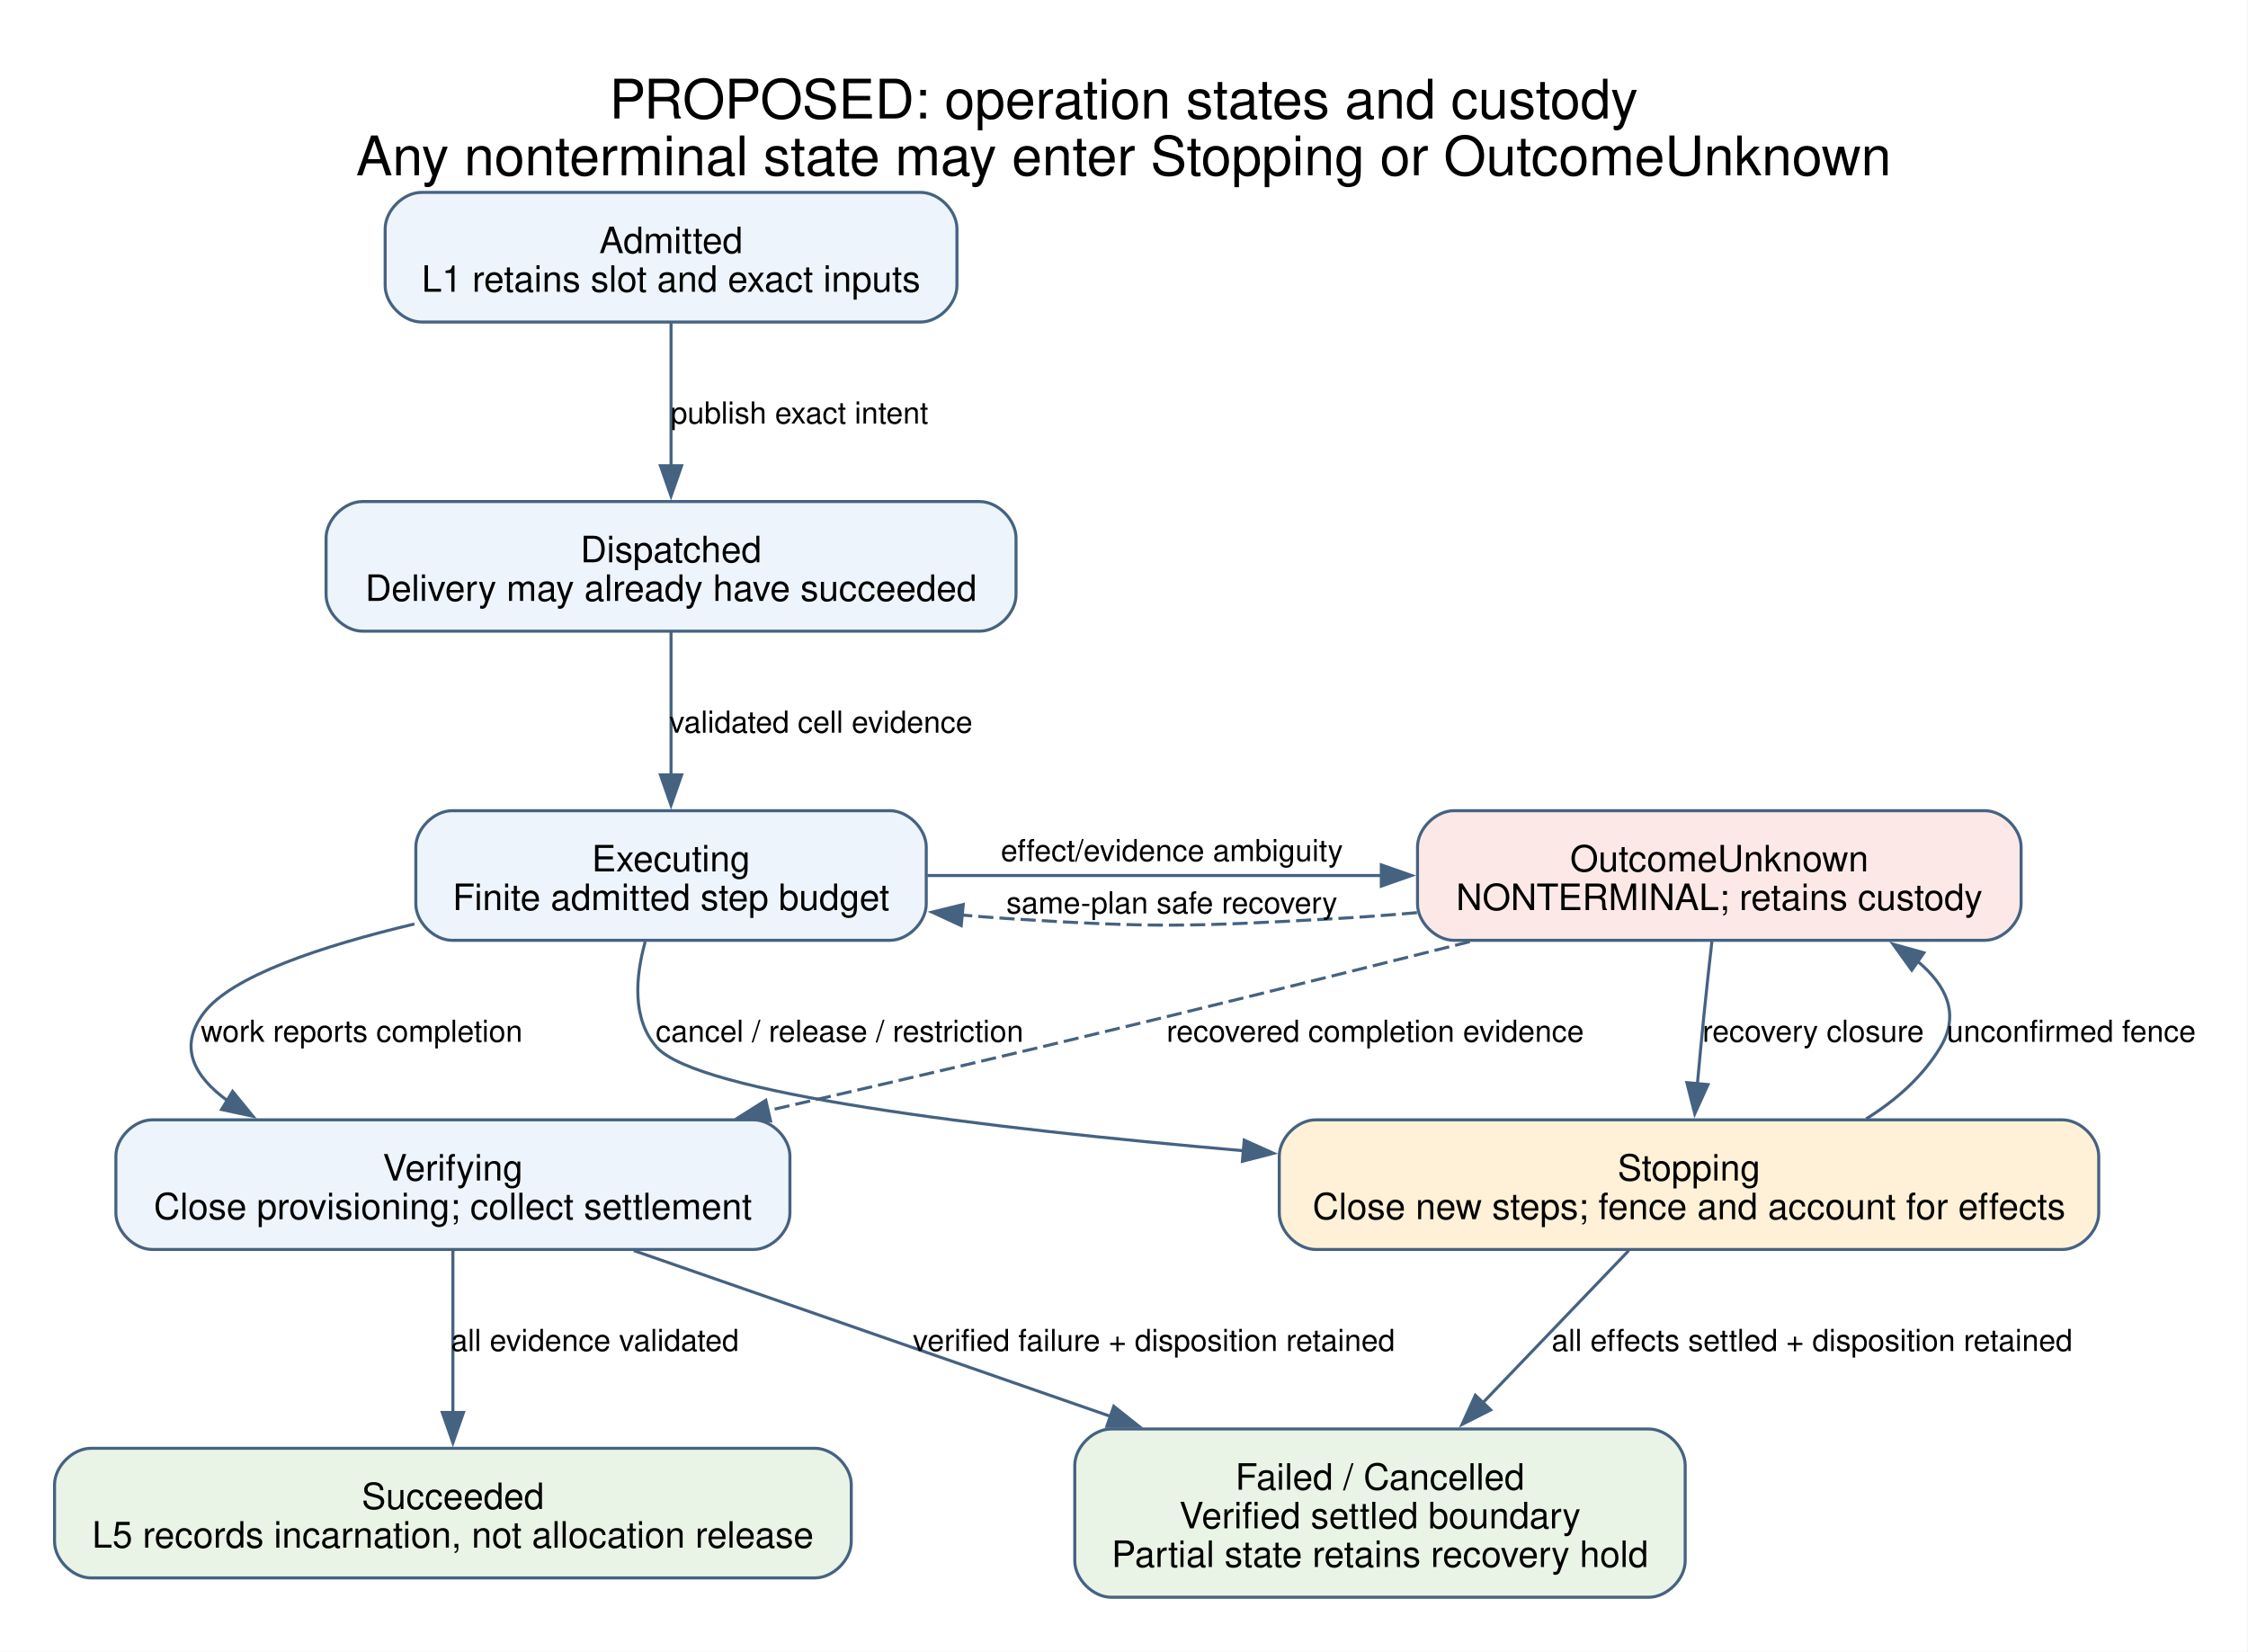
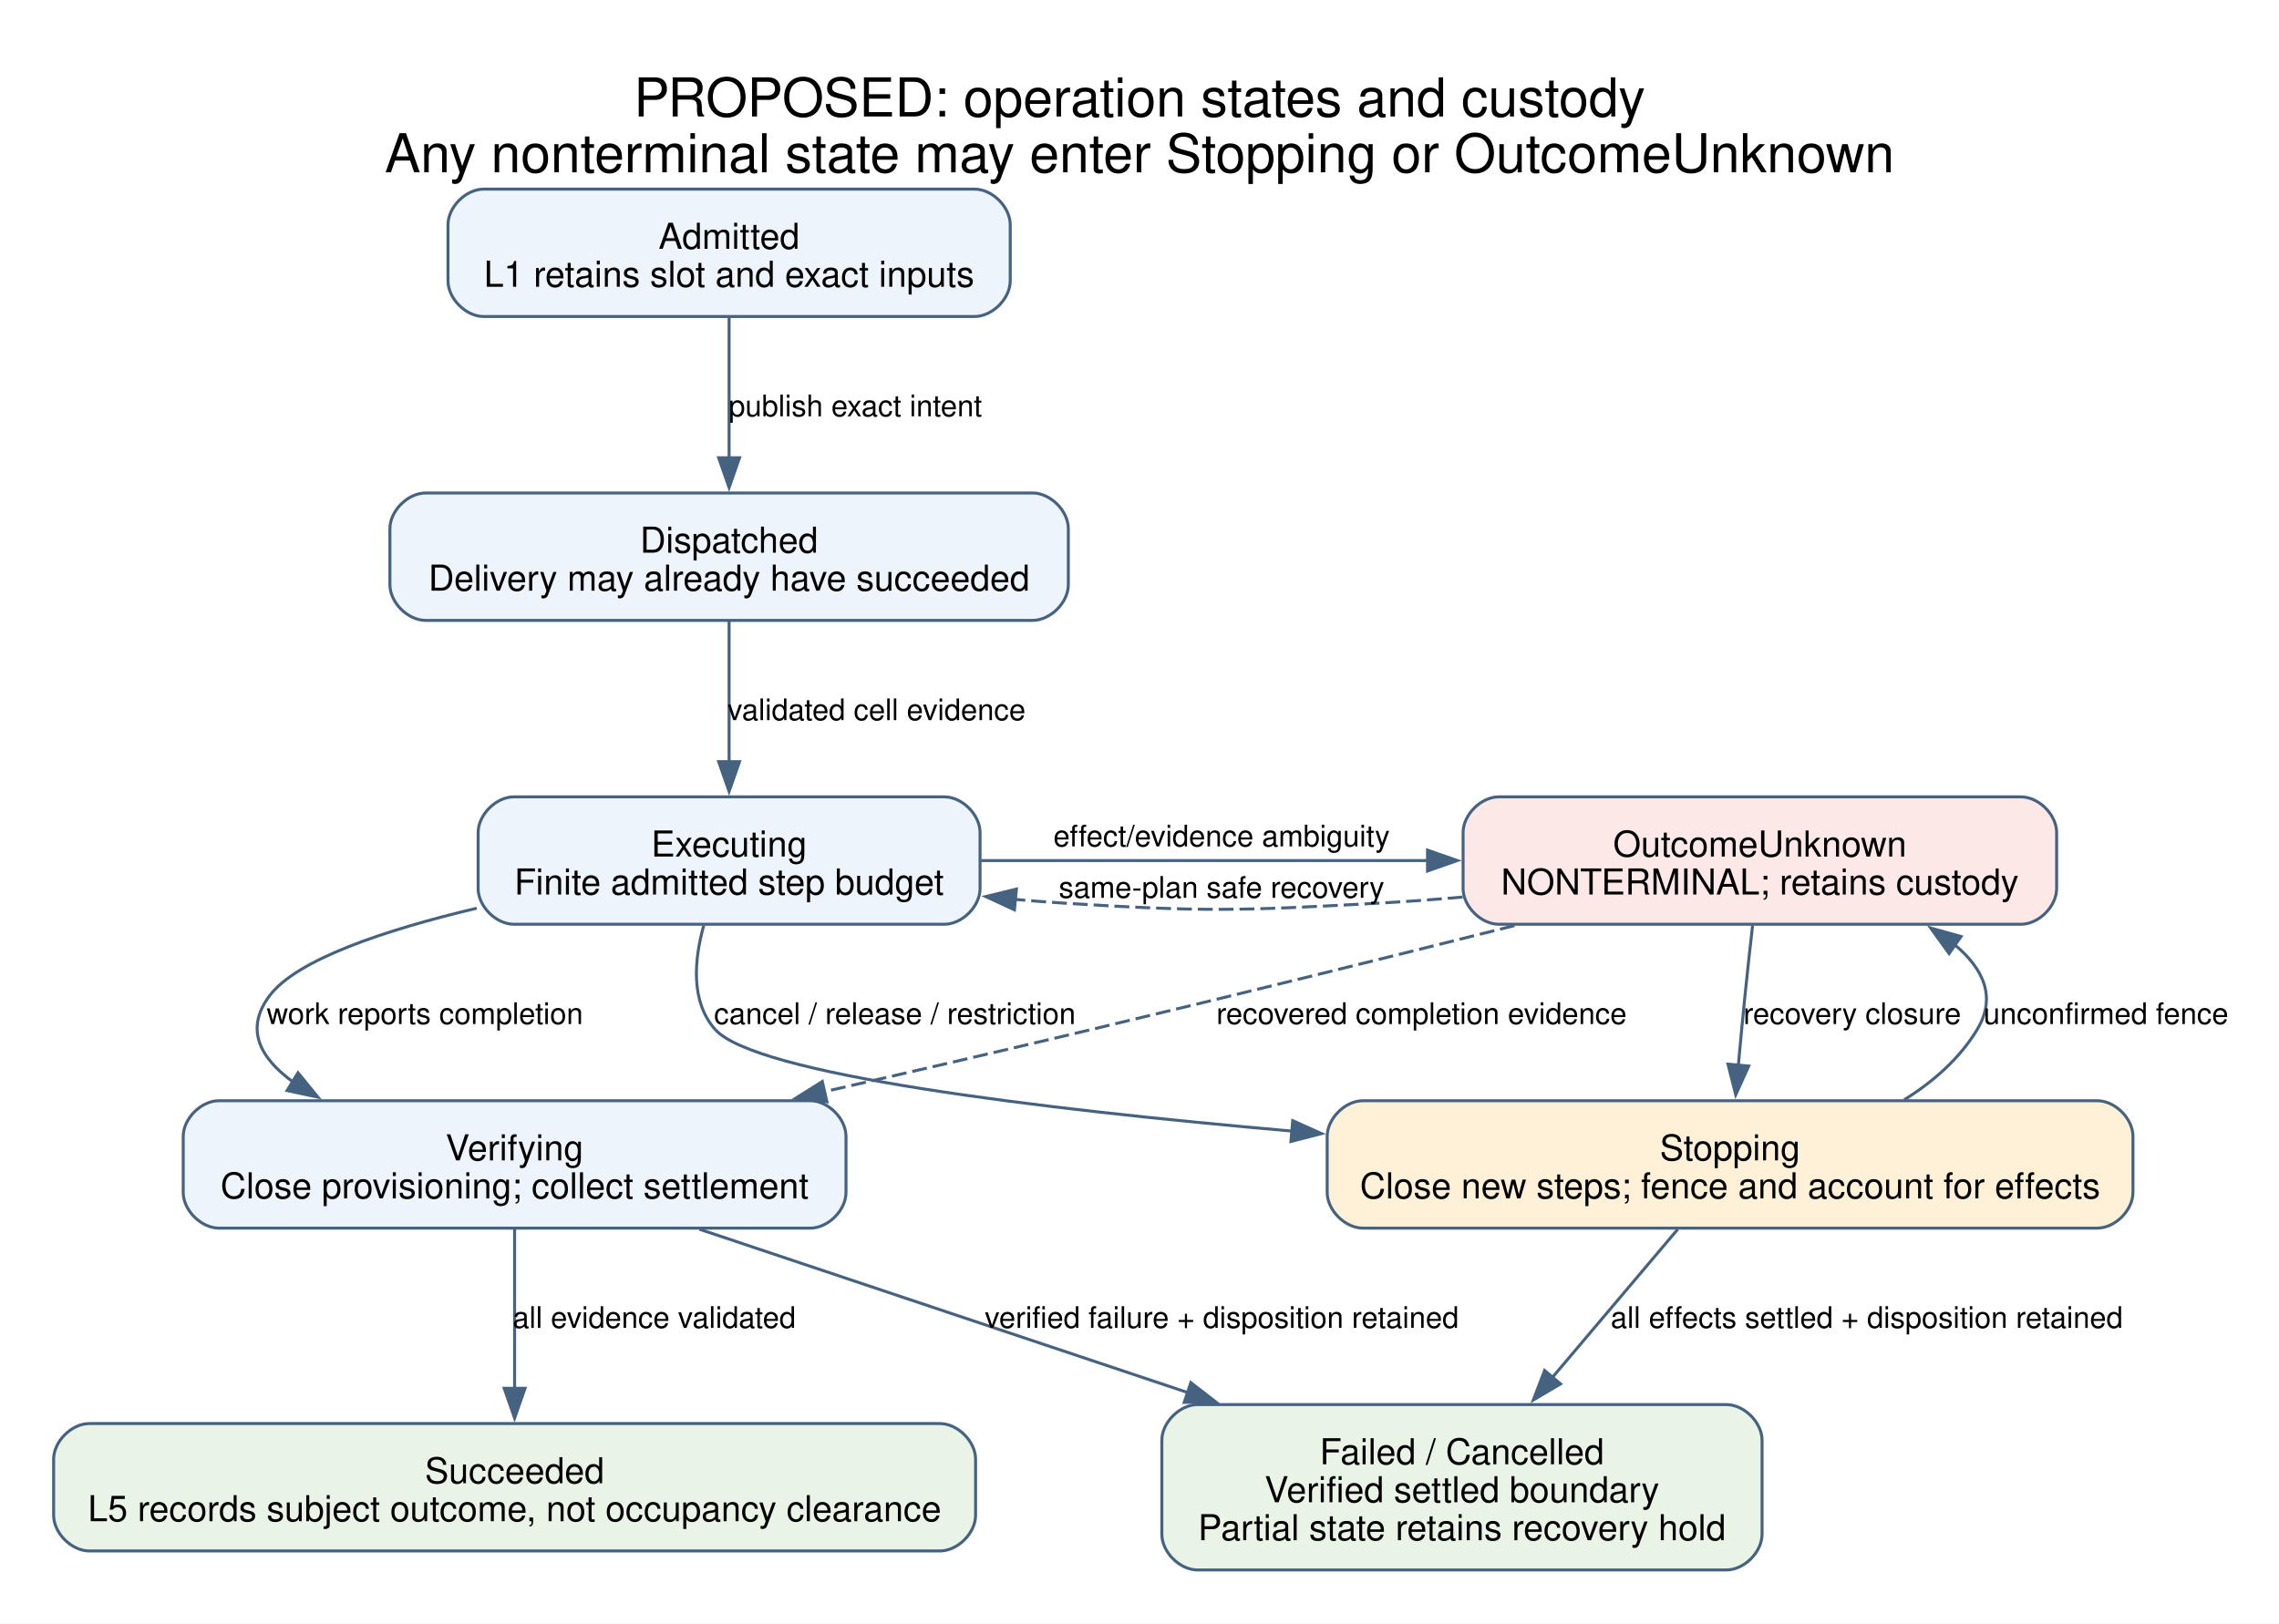
- <svg xmlns="http://www.w3.org/2000/svg" width="742pt" height="545pt" viewBox="0.00 0.00 742.00 545.00">
+ <svg xmlns="http://www.w3.org/2000/svg" width="765pt" height="545pt" viewBox="0.00 0.00 765.00 545.00">
  <g id="graph0" class="graph" transform="scale(1 1) rotate(0) translate(18 527.15)">
-     <polygon fill="white" stroke="none" points="-18,18 -18,-527.15 723.79,-527.15 723.79,18 -18,18" />
-     <text xml:space="preserve" text-anchor="middle" x="352.9" y="-488.05" font-family="Helvetica,sans-Serif" font-size="18.00">PROPOSED: operation states and custody</text>
-     <text xml:space="preserve" text-anchor="middle" x="352.9" y="-469.3" font-family="Helvetica,sans-Serif" font-size="18.00">Any nonterminal state may enter Stopping or OutcomeUnknown</text>
+     <polygon fill="white" stroke="none" points="-18,18 -18,-527.15 747.04,-527.15 747.04,18 -18,18" />
+     <text xml:space="preserve" text-anchor="middle" x="364.52" y="-488.05" font-family="Helvetica,sans-Serif" font-size="18.00">PROPOSED: operation states and custody</text>
+     <text xml:space="preserve" text-anchor="middle" x="364.52" y="-469.3" font-family="Helvetica,sans-Serif" font-size="18.00">Any nonterminal state may enter Stopping or OutcomeUnknown</text>
    <g id="node1" class="node">
-       <path fill="#eef4fb" stroke="#456281" d="M285.86,-463.65C285.86,-463.65 121.12,-463.65 121.12,-463.65 115.12,-463.65 109.13,-457.65 109.13,-451.65 109.13,-451.65 109.13,-432.87 109.13,-432.87 109.13,-426.87 115.13,-420.87 121.13,-420.87 121.13,-420.87 285.86,-420.87 285.86,-420.87 291.86,-420.87 297.86,-426.87 297.86,-432.87 297.86,-432.87 297.86,-451.65 297.86,-451.65 297.86,-457.65 291.86,-463.65 285.86,-463.65" />
-       <text xml:space="preserve" text-anchor="middle" x="203.49" y="-443.61" font-family="Helvetica,sans-Serif" font-size="12.00">Admitted</text>
-       <text xml:space="preserve" text-anchor="middle" x="203.49" y="-430.86" font-family="Helvetica,sans-Serif" font-size="12.00">L1 retains slot and exact inputs</text>
+       <path fill="#eef4fb" stroke="#456281" d="M309.11,-463.65C309.11,-463.65 144.38,-463.65 144.38,-463.65 138.38,-463.65 132.38,-457.65 132.38,-451.65 132.38,-451.65 132.38,-432.87 132.38,-432.87 132.38,-426.87 138.38,-420.87 144.38,-420.87 144.38,-420.87 309.11,-420.87 309.11,-420.87 315.11,-420.87 321.11,-426.87 321.11,-432.87 321.11,-432.87 321.11,-451.65 321.11,-451.65 321.11,-457.65 315.11,-463.65 309.11,-463.65" />
+       <text xml:space="preserve" text-anchor="middle" x="226.74" y="-443.61" font-family="Helvetica,sans-Serif" font-size="12.00">Admitted</text>
+       <text xml:space="preserve" text-anchor="middle" x="226.74" y="-430.86" font-family="Helvetica,sans-Serif" font-size="12.00">L1 retains slot and exact inputs</text>
    </g>
    <g id="node2" class="node">
-       <path fill="#eef4fb" stroke="#456281" d="M305.36,-361.62C305.36,-361.62 101.63,-361.62 101.63,-361.62 95.62,-361.62 89.63,-355.62 89.63,-349.62 89.63,-349.62 89.63,-330.84 89.63,-330.84 89.63,-324.84 95.63,-318.84 101.63,-318.84 101.63,-318.84 305.36,-318.84 305.36,-318.84 311.36,-318.84 317.36,-324.84 317.36,-330.84 317.36,-330.84 317.36,-349.62 317.36,-349.62 317.36,-355.62 311.36,-361.62 305.36,-361.62" />
-       <text xml:space="preserve" text-anchor="middle" x="203.49" y="-341.58" font-family="Helvetica,sans-Serif" font-size="12.00">Dispatched</text>
-       <text xml:space="preserve" text-anchor="middle" x="203.49" y="-328.83" font-family="Helvetica,sans-Serif" font-size="12.00">Delivery may already have succeeded</text>
+       <path fill="#eef4fb" stroke="#456281" d="M328.61,-361.62C328.61,-361.62 124.88,-361.62 124.88,-361.62 118.88,-361.62 112.88,-355.62 112.88,-349.62 112.88,-349.62 112.88,-330.84 112.88,-330.84 112.88,-324.84 118.88,-318.84 124.88,-318.84 124.88,-318.84 328.61,-318.84 328.61,-318.84 334.61,-318.84 340.61,-324.84 340.61,-330.84 340.61,-330.84 340.61,-349.62 340.61,-349.62 340.61,-355.62 334.61,-361.62 328.61,-361.62" />
+       <text xml:space="preserve" text-anchor="middle" x="226.74" y="-341.58" font-family="Helvetica,sans-Serif" font-size="12.00">Dispatched</text>
+       <text xml:space="preserve" text-anchor="middle" x="226.74" y="-328.83" font-family="Helvetica,sans-Serif" font-size="12.00">Delivery may already have succeeded</text>
    </g>
    <g id="edge1" class="edge">
-       <path fill="none" stroke="#456281" d="M203.49,-420.53C203.49,-406.85 203.49,-388.66 203.49,-373.15" />
-       <polygon fill="#456281" stroke="#456281" points="206.99,-373.44 203.49,-363.44 199.99,-373.44 206.99,-373.44" />
-       <text xml:space="preserve" text-anchor="middle" x="245.87" y="-387.37" font-family="Helvetica,sans-Serif" font-size="10.00">publish exact intent</text>
+       <path fill="none" stroke="#456281" d="M226.74,-420.53C226.74,-406.85 226.74,-388.66 226.74,-373.15" />
+       <polygon fill="#456281" stroke="#456281" points="230.24,-373.44 226.74,-363.44 223.24,-373.44 230.24,-373.44" />
+       <text xml:space="preserve" text-anchor="middle" x="269.12" y="-387.37" font-family="Helvetica,sans-Serif" font-size="10.00">publish exact intent</text>
    </g>
    <g id="node3" class="node">
-       <path fill="#eef4fb" stroke="#456281" d="M275.73,-259.59C275.73,-259.59 131.25,-259.59 131.25,-259.59 125.25,-259.59 119.25,-253.59 119.25,-247.59 119.25,-247.59 119.25,-228.81 119.25,-228.81 119.25,-222.81 125.25,-216.81 131.25,-216.81 131.25,-216.81 275.73,-216.81 275.73,-216.81 281.73,-216.81 287.73,-222.81 287.73,-228.81 287.73,-228.81 287.73,-247.59 287.73,-247.59 287.73,-253.59 281.73,-259.59 275.73,-259.59" />
-       <text xml:space="preserve" text-anchor="middle" x="203.49" y="-239.55" font-family="Helvetica,sans-Serif" font-size="12.00">Executing</text>
-       <text xml:space="preserve" text-anchor="middle" x="203.49" y="-226.8" font-family="Helvetica,sans-Serif" font-size="12.00">Finite admitted step budget</text>
+       <path fill="#eef4fb" stroke="#456281" d="M298.98,-259.59C298.98,-259.59 154.5,-259.59 154.5,-259.59 148.5,-259.59 142.5,-253.59 142.5,-247.59 142.5,-247.59 142.5,-228.81 142.5,-228.81 142.5,-222.81 148.5,-216.81 154.5,-216.81 154.5,-216.81 298.98,-216.81 298.98,-216.81 304.98,-216.81 310.98,-222.81 310.98,-228.81 310.98,-228.81 310.98,-247.59 310.98,-247.59 310.98,-253.59 304.98,-259.59 298.98,-259.59" />
+       <text xml:space="preserve" text-anchor="middle" x="226.74" y="-239.55" font-family="Helvetica,sans-Serif" font-size="12.00">Executing</text>
+       <text xml:space="preserve" text-anchor="middle" x="226.74" y="-226.8" font-family="Helvetica,sans-Serif" font-size="12.00">Finite admitted step budget</text>
    </g>
    <g id="edge2" class="edge">
-       <path fill="none" stroke="#456281" d="M203.49,-318.5C203.49,-304.82 203.49,-286.63 203.49,-271.12" />
-       <polygon fill="#456281" stroke="#456281" points="206.99,-271.41 203.49,-261.41 199.99,-271.41 206.99,-271.41" />
-       <text xml:space="preserve" text-anchor="middle" x="252.99" y="-285.34" font-family="Helvetica,sans-Serif" font-size="10.00">validated cell evidence</text>
+       <path fill="none" stroke="#456281" d="M226.74,-318.5C226.74,-304.82 226.74,-286.63 226.74,-271.12" />
+       <polygon fill="#456281" stroke="#456281" points="230.24,-271.41 226.74,-261.41 223.24,-271.41 230.24,-271.41" />
+       <text xml:space="preserve" text-anchor="middle" x="276.24" y="-285.34" font-family="Helvetica,sans-Serif" font-size="10.00">validated cell evidence</text>
    </g>
    <g id="node4" class="node">
-       <path fill="#eef4fb" stroke="#456281" d="M230.73,-157.56C230.73,-157.56 32.25,-157.56 32.25,-157.56 26.25,-157.56 20.25,-151.56 20.25,-145.56 20.25,-145.56 20.25,-126.78 20.25,-126.78 20.25,-120.78 26.25,-114.78 32.25,-114.78 32.25,-114.78 230.73,-114.78 230.73,-114.78 236.73,-114.78 242.73,-120.78 242.73,-126.78 242.73,-126.78 242.73,-145.56 242.73,-145.56 242.73,-151.56 236.73,-157.56 230.73,-157.56" />
-       <text xml:space="preserve" text-anchor="middle" x="131.49" y="-137.52" font-family="Helvetica,sans-Serif" font-size="12.00">Verifying</text>
-       <text xml:space="preserve" text-anchor="middle" x="131.49" y="-124.77" font-family="Helvetica,sans-Serif" font-size="12.00">Close provisioning; collect settlement</text>
+       <path fill="#eef4fb" stroke="#456281" d="M253.98,-157.56C253.98,-157.56 55.5,-157.56 55.5,-157.56 49.5,-157.56 43.5,-151.56 43.5,-145.56 43.5,-145.56 43.5,-126.78 43.5,-126.78 43.5,-120.78 49.5,-114.78 55.5,-114.78 55.5,-114.78 253.98,-114.78 253.98,-114.78 259.98,-114.78 265.98,-120.78 265.98,-126.78 265.98,-126.78 265.98,-145.56 265.98,-145.56 265.98,-151.56 259.98,-157.56 253.98,-157.56" />
+       <text xml:space="preserve" text-anchor="middle" x="154.74" y="-137.52" font-family="Helvetica,sans-Serif" font-size="12.00">Verifying</text>
+       <text xml:space="preserve" text-anchor="middle" x="154.74" y="-124.77" font-family="Helvetica,sans-Serif" font-size="12.00">Close provisioning; collect settlement</text>
    </g>
    <g id="edge3" class="edge">
-       <path fill="none" stroke="#456281" d="M118.78,-222.2C87.96,-214.88 58.42,-205 49.24,-192.81 40.77,-181.56 46.08,-171.82 57.24,-163.78" />
-       <polygon fill="#456281" stroke="#456281" points="58.77,-166.95 65.48,-158.75 55.12,-160.97 58.77,-166.95" />
-       <text xml:space="preserve" text-anchor="middle" x="101.37" y="-183.31" font-family="Helvetica,sans-Serif" font-size="10.00">work reports completion</text>
+       <path fill="none" stroke="#456281" d="M142.03,-222.2C111.21,-214.88 81.67,-205 72.49,-192.81 64.02,-181.56 69.33,-171.82 80.49,-163.78" />
+       <polygon fill="#456281" stroke="#456281" points="82.02,-166.95 88.73,-158.75 78.37,-160.97 82.02,-166.95" />
+       <text xml:space="preserve" text-anchor="middle" x="124.62" y="-183.31" font-family="Helvetica,sans-Serif" font-size="10.00">work reports completion</text>
    </g>
    <g id="node5" class="node">
-       <path fill="#fce9e7" stroke="#456281" d="M637.11,-259.59C637.11,-259.59 461.88,-259.59 461.88,-259.59 455.88,-259.59 449.88,-253.59 449.88,-247.59 449.88,-247.59 449.88,-228.81 449.88,-228.81 449.88,-222.81 455.88,-216.81 461.88,-216.81 461.88,-216.81 637.11,-216.81 637.11,-216.81 643.11,-216.81 649.11,-222.81 649.11,-228.81 649.11,-228.81 649.11,-247.59 649.11,-247.59 649.11,-253.59 643.11,-259.59 637.11,-259.59" />
-       <text xml:space="preserve" text-anchor="middle" x="549.49" y="-239.55" font-family="Helvetica,sans-Serif" font-size="12.00">OutcomeUnknown</text>
-       <text xml:space="preserve" text-anchor="middle" x="549.49" y="-226.8" font-family="Helvetica,sans-Serif" font-size="12.00">NONTERMINAL; retains custody</text>
+       <path fill="#fce9e7" stroke="#456281" d="M660.36,-259.59C660.36,-259.59 485.12,-259.59 485.12,-259.59 479.12,-259.59 473.12,-253.59 473.12,-247.59 473.12,-247.59 473.12,-228.81 473.12,-228.81 473.12,-222.81 479.12,-216.81 485.12,-216.81 485.12,-216.81 660.36,-216.81 660.36,-216.81 666.36,-216.81 672.36,-222.81 672.36,-228.81 672.36,-228.81 672.36,-247.59 672.36,-247.59 672.36,-253.59 666.36,-259.59 660.36,-259.59" />
+       <text xml:space="preserve" text-anchor="middle" x="572.74" y="-239.55" font-family="Helvetica,sans-Serif" font-size="12.00">OutcomeUnknown</text>
+       <text xml:space="preserve" text-anchor="middle" x="572.74" y="-226.8" font-family="Helvetica,sans-Serif" font-size="12.00">NONTERMINAL; retains custody</text>
    </g>
    <g id="edge5" class="edge">
-       <path fill="none" stroke="#456281" d="M288.13,-238.2C333.33,-238.2 389.52,-238.2 438.21,-238.2" />
-       <polygon fill="#456281" stroke="#456281" points="437.93,-241.7 447.93,-238.2 437.93,-234.7 437.93,-241.7" />
-       <text xml:space="preserve" text-anchor="middle" x="368.8" y="-242.95" font-family="Helvetica,sans-Serif" font-size="10.00">effect/evidence ambiguity</text>
+       <path fill="none" stroke="#456281" d="M311.38,-238.2C356.58,-238.2 412.77,-238.2 461.46,-238.2" />
+       <polygon fill="#456281" stroke="#456281" points="461.18,-241.7 471.18,-238.2 461.18,-234.7 461.18,-241.7" />
+       <text xml:space="preserve" text-anchor="middle" x="392.05" y="-242.95" font-family="Helvetica,sans-Serif" font-size="10.00">effect/evidence ambiguity</text>
    </g>
    <g id="node6" class="node">
-       <path fill="#fff1d7" stroke="#456281" d="M662.73,-157.56C662.73,-157.56 416.25,-157.56 416.25,-157.56 410.25,-157.56 404.25,-151.56 404.25,-145.56 404.25,-145.56 404.25,-126.78 404.25,-126.78 404.25,-120.78 410.25,-114.78 416.25,-114.78 416.25,-114.78 662.73,-114.78 662.73,-114.78 668.73,-114.78 674.73,-120.78 674.73,-126.78 674.73,-126.78 674.73,-145.56 674.73,-145.56 674.73,-151.56 668.73,-157.56 662.73,-157.56" />
-       <text xml:space="preserve" text-anchor="middle" x="539.49" y="-137.52" font-family="Helvetica,sans-Serif" font-size="12.00">Stopping</text>
-       <text xml:space="preserve" text-anchor="middle" x="539.49" y="-124.77" font-family="Helvetica,sans-Serif" font-size="12.00">Close new steps; fence and account for effects</text>
+       <path fill="#fff1d7" stroke="#456281" d="M685.98,-157.56C685.98,-157.56 439.5,-157.56 439.5,-157.56 433.5,-157.56 427.5,-151.56 427.5,-145.56 427.5,-145.56 427.5,-126.78 427.5,-126.78 427.5,-120.78 433.5,-114.78 439.5,-114.78 439.5,-114.78 685.98,-114.78 685.98,-114.78 691.98,-114.78 697.98,-120.78 697.98,-126.78 697.98,-126.78 697.98,-145.56 697.98,-145.56 697.98,-151.56 691.98,-157.56 685.98,-157.56" />
+       <text xml:space="preserve" text-anchor="middle" x="562.74" y="-137.52" font-family="Helvetica,sans-Serif" font-size="12.00">Stopping</text>
+       <text xml:space="preserve" text-anchor="middle" x="562.74" y="-124.77" font-family="Helvetica,sans-Serif" font-size="12.00">Close new steps; fence and account for effects</text>
    </g>
    <g id="edge6" class="edge">
-       <path fill="none" stroke="#456281" d="M194.97,-216.37C191.74,-204.79 190.55,-190.88 198.74,-181.56 212.06,-166.4 306.5,-154.86 392.59,-147.35" />
-       <polygon fill="#456281" stroke="#456281" points="392.68,-150.86 402.35,-146.52 392.08,-143.88 392.68,-150.86" />
-       <text xml:space="preserve" text-anchor="middle" x="259.12" y="-183.31" font-family="Helvetica,sans-Serif" font-size="10.00">cancel / release / restriction</text>
+       <path fill="none" stroke="#456281" d="M218.22,-216.37C214.99,-204.79 213.8,-190.88 221.99,-181.56 235.31,-166.4 329.75,-154.86 415.84,-147.35" />
+       <polygon fill="#456281" stroke="#456281" points="415.93,-150.86 425.6,-146.52 415.33,-143.88 415.93,-150.86" />
+       <text xml:space="preserve" text-anchor="middle" x="282.37" y="-183.31" font-family="Helvetica,sans-Serif" font-size="10.00">cancel / release / restriction</text>
    </g>
    <g id="node7" class="node">
-       <path fill="#e9f3e6" stroke="#456281" d="M250.98,-49.16C250.98,-49.16 12,-49.16 12,-49.16 6,-49.16 0,-43.16 0,-37.16 0,-37.16 0,-18.38 0,-18.38 0,-12.38 6,-6.38 12,-6.38 12,-6.38 250.98,-6.38 250.98,-6.38 256.98,-6.38 262.98,-12.38 262.98,-18.38 262.98,-18.38 262.98,-37.16 262.98,-37.16 262.98,-43.16 256.98,-49.16 250.98,-49.16" />
-       <text xml:space="preserve" text-anchor="middle" x="131.49" y="-29.12" font-family="Helvetica,sans-Serif" font-size="12.00">Succeeded</text>
-       <text xml:space="preserve" text-anchor="middle" x="131.49" y="-16.37" font-family="Helvetica,sans-Serif" font-size="12.00">L5 records incarnation, not allocation release</text>
+       <path fill="#e9f3e6" stroke="#456281" d="M297.48,-49.16C297.48,-49.16 12,-49.16 12,-49.16 6,-49.16 0,-43.16 0,-37.16 0,-37.16 0,-18.38 0,-18.38 0,-12.38 6,-6.38 12,-6.38 12,-6.38 297.48,-6.38 297.48,-6.38 303.48,-6.38 309.48,-12.38 309.48,-18.38 309.48,-18.38 309.48,-37.16 309.48,-37.16 309.48,-43.16 303.48,-49.16 297.48,-49.16" />
+       <text xml:space="preserve" text-anchor="middle" x="154.74" y="-29.12" font-family="Helvetica,sans-Serif" font-size="12.00">Succeeded</text>
+       <text xml:space="preserve" text-anchor="middle" x="154.74" y="-16.37" font-family="Helvetica,sans-Serif" font-size="12.00">L5 records subject outcome, not occupancy clearance</text>
    </g>
    <g id="edge4" class="edge">
-       <path fill="none" stroke="#456281" d="M131.49,-114.4C131.49,-99.17 131.49,-78.2 131.49,-60.82" />
-       <polygon fill="#456281" stroke="#456281" points="134.99,-60.99 131.49,-50.99 127.99,-60.99 134.99,-60.99" />
-       <text xml:space="preserve" text-anchor="middle" x="178.37" y="-81.28" font-family="Helvetica,sans-Serif" font-size="10.00">all evidence validated</text>
+       <path fill="none" stroke="#456281" d="M154.74,-114.4C154.74,-99.17 154.74,-78.2 154.74,-60.82" />
+       <polygon fill="#456281" stroke="#456281" points="158.24,-60.99 154.74,-50.99 151.24,-60.99 158.24,-60.99" />
+       <text xml:space="preserve" text-anchor="middle" x="201.62" y="-81.28" font-family="Helvetica,sans-Serif" font-size="10.00">all evidence validated</text>
    </g>
    <g id="node8" class="node">
-       <path fill="#e9f3e6" stroke="#456281" d="M526.23,-55.53C526.23,-55.53 348.75,-55.53 348.75,-55.53 342.75,-55.53 336.75,-49.53 336.75,-43.53 336.75,-43.53 336.75,-12 336.75,-12 336.75,-6 342.75,0 348.75,0 348.75,0 526.23,0 526.23,0 532.23,0 538.23,-6 538.23,-12 538.23,-12 538.23,-43.53 538.23,-43.53 538.23,-49.53 532.23,-55.53 526.23,-55.53" />
-       <text xml:space="preserve" text-anchor="middle" x="437.49" y="-35.49" font-family="Helvetica,sans-Serif" font-size="12.00">Failed / Cancelled</text>
-       <text xml:space="preserve" text-anchor="middle" x="437.49" y="-22.74" font-family="Helvetica,sans-Serif" font-size="12.00">Verified settled boundary</text>
-       <text xml:space="preserve" text-anchor="middle" x="437.49" y="-9.99" font-family="Helvetica,sans-Serif" font-size="12.00">Partial state retains recovery hold</text>
+       <path fill="#e9f3e6" stroke="#456281" d="M561.48,-55.53C561.48,-55.53 384,-55.53 384,-55.53 378,-55.53 372,-49.53 372,-43.53 372,-43.53 372,-12 372,-12 372,-6 378,0 384,0 384,0 561.48,0 561.48,0 567.48,0 573.48,-6 573.48,-12 573.48,-12 573.48,-43.53 573.48,-43.53 573.48,-49.53 567.48,-55.53 561.48,-55.53" />
+       <text xml:space="preserve" text-anchor="middle" x="472.74" y="-35.49" font-family="Helvetica,sans-Serif" font-size="12.00">Failed / Cancelled</text>
+       <text xml:space="preserve" text-anchor="middle" x="472.74" y="-22.74" font-family="Helvetica,sans-Serif" font-size="12.00">Verified settled boundary</text>
+       <text xml:space="preserve" text-anchor="middle" x="472.74" y="-9.99" font-family="Helvetica,sans-Serif" font-size="12.00">Partial state retains recovery hold</text>
    </g>
    <g id="edge12" class="edge">
-       <path fill="none" stroke="#456281" d="M191.22,-114.4C236.03,-98.82 298.12,-77.23 348.73,-59.63" />
-       <polygon fill="#456281" stroke="#456281" points="349.63,-63.02 357.92,-56.43 347.33,-56.41 349.63,-63.02" />
-       <text xml:space="preserve" text-anchor="middle" x="362.87" y="-81.28" font-family="Helvetica,sans-Serif" font-size="10.00">verified failure + disposition retained</text>
+       <path fill="none" stroke="#456281" d="M216.81,-114.4C263.48,-98.78 328.17,-77.14 380.83,-59.52" />
+       <polygon fill="#456281" stroke="#456281" points="381.73,-62.91 390.1,-56.42 379.51,-56.27 381.73,-62.91" />
+       <text xml:space="preserve" text-anchor="middle" x="392.12" y="-81.28" font-family="Helvetica,sans-Serif" font-size="10.00">verified failure + disposition retained</text>
    </g>
    <g id="edge8" class="edge">
-       <path fill="none" stroke="#456281" stroke-dasharray="5,2" d="M449.7,-225.94C440.49,-225.13 431.29,-224.45 422.43,-223.95 374.84,-221.29 362.75,-220.93 315.18,-223.95 309.97,-224.28 304.62,-224.7 299.24,-225.18" />
-       <polygon fill="#456281" stroke="#456281" points="299.27,-221.66 289.65,-226.11 299.94,-228.63 299.27,-221.66" />
-       <text xml:space="preserve" text-anchor="middle" x="368.8" y="-225.7" font-family="Helvetica,sans-Serif" font-size="10.00">same-plan safe recovery</text>
+       <path fill="none" stroke="#456281" stroke-dasharray="5,2" d="M472.95,-225.94C463.74,-225.13 454.54,-224.45 445.68,-223.95 398.09,-221.29 386,-220.93 338.43,-223.95 333.22,-224.28 327.87,-224.7 322.49,-225.18" />
+       <polygon fill="#456281" stroke="#456281" points="322.52,-221.66 312.9,-226.11 323.19,-228.63 322.52,-221.66" />
+       <text xml:space="preserve" text-anchor="middle" x="392.05" y="-225.7" font-family="Helvetica,sans-Serif" font-size="10.00">same-plan safe recovery</text>
    </g>
    <g id="edge9" class="edge">
-       <path fill="none" stroke="#456281" stroke-dasharray="5,2" d="M467.13,-216.36C424.84,-205.75 372.46,-192.77 325.49,-181.56 296.29,-174.59 264.55,-167.24 235.38,-160.57" />
-       <polygon fill="#456281" stroke="#456281" points="236.33,-157.2 225.81,-158.38 234.78,-164.02 236.33,-157.2" />
-       <text xml:space="preserve" text-anchor="middle" x="435.93" y="-183.31" font-family="Helvetica,sans-Serif" font-size="10.00">recovered completion evidence</text>
+       <path fill="none" stroke="#456281" stroke-dasharray="5,2" d="M490.38,-216.36C448.09,-205.75 395.71,-192.77 348.74,-181.56 319.54,-174.59 287.8,-167.24 258.63,-160.57" />
+       <polygon fill="#456281" stroke="#456281" points="259.58,-157.2 249.06,-158.38 258.03,-164.02 259.58,-157.2" />
+       <text xml:space="preserve" text-anchor="middle" x="459.18" y="-183.31" font-family="Helvetica,sans-Serif" font-size="10.00">recovered completion evidence</text>
    </g>
    <g id="edge7" class="edge">
-       <path fill="none" stroke="#456281" d="M547.05,-216.43C546.2,-208.99 545.27,-200.53 544.49,-192.81 543.73,-185.27 542.96,-177.16 542.27,-169.52" />
-       <polygon fill="#456281" stroke="#456281" points="545.76,-169.21 541.39,-159.56 538.79,-169.83 545.76,-169.21" />
-       <text xml:space="preserve" text-anchor="middle" x="580.49" y="-183.31" font-family="Helvetica,sans-Serif" font-size="10.00">recovery closure</text>
+       <path fill="none" stroke="#456281" d="M570.3,-216.43C569.45,-208.99 568.52,-200.53 567.74,-192.81 566.98,-185.27 566.21,-177.16 565.52,-169.52" />
+       <polygon fill="#456281" stroke="#456281" points="569.01,-169.21 564.64,-159.56 562.04,-169.83 569.01,-169.21" />
+       <text xml:space="preserve" text-anchor="middle" x="603.74" y="-183.31" font-family="Helvetica,sans-Serif" font-size="10.00">recovery closure</text>
    </g>
    <g id="edge10" class="edge">
-       <path fill="none" stroke="#456281" d="M597.96,-157.88C607.74,-163.98 616.61,-171.75 622.49,-181.56 629.02,-192.45 624.41,-201.95 614.97,-209.87" />
-       <polygon fill="#456281" stroke="#456281" points="613.02,-206.96 606.83,-215.55 617.03,-212.7 613.02,-206.96" />
-       <text xml:space="preserve" text-anchor="middle" x="665.67" y="-183.31" font-family="Helvetica,sans-Serif" font-size="10.00">unconfirmed fence</text>
+       <path fill="none" stroke="#456281" d="M621.21,-157.88C630.99,-163.98 639.86,-171.75 645.74,-181.56 652.27,-192.45 647.66,-201.95 638.22,-209.87" />
+       <polygon fill="#456281" stroke="#456281" points="636.27,-206.96 630.08,-215.55 640.28,-212.7 636.27,-206.96" />
+       <text xml:space="preserve" text-anchor="middle" x="688.92" y="-183.31" font-family="Helvetica,sans-Serif" font-size="10.00">unconfirmed fence</text>
    </g>
    <g id="edge11" class="edge">
-       <path fill="none" stroke="#456281" d="M519.58,-114.4C505.83,-100.06 487.2,-80.62 471.17,-63.9" />
-       <polygon fill="#456281" stroke="#456281" points="474.03,-61.83 464.58,-57.03 468.98,-66.67 474.03,-61.83" />
-       <text xml:space="preserve" text-anchor="middle" x="580.1" y="-81.28" font-family="Helvetica,sans-Serif" font-size="10.00">all effects settled + disposition retained</text>
+       <path fill="none" stroke="#456281" d="M545.17,-114.4C533.15,-100.19 516.9,-80.98 502.84,-64.35" />
+       <polygon fill="#456281" stroke="#456281" points="505.83,-62.47 496.7,-57.09 500.49,-66.99 505.83,-62.47" />
+       <text xml:space="preserve" text-anchor="middle" x="608.63" y="-81.28" font-family="Helvetica,sans-Serif" font-size="10.00">all effects settled + disposition retained</text>
    </g>
  </g>
</svg>
